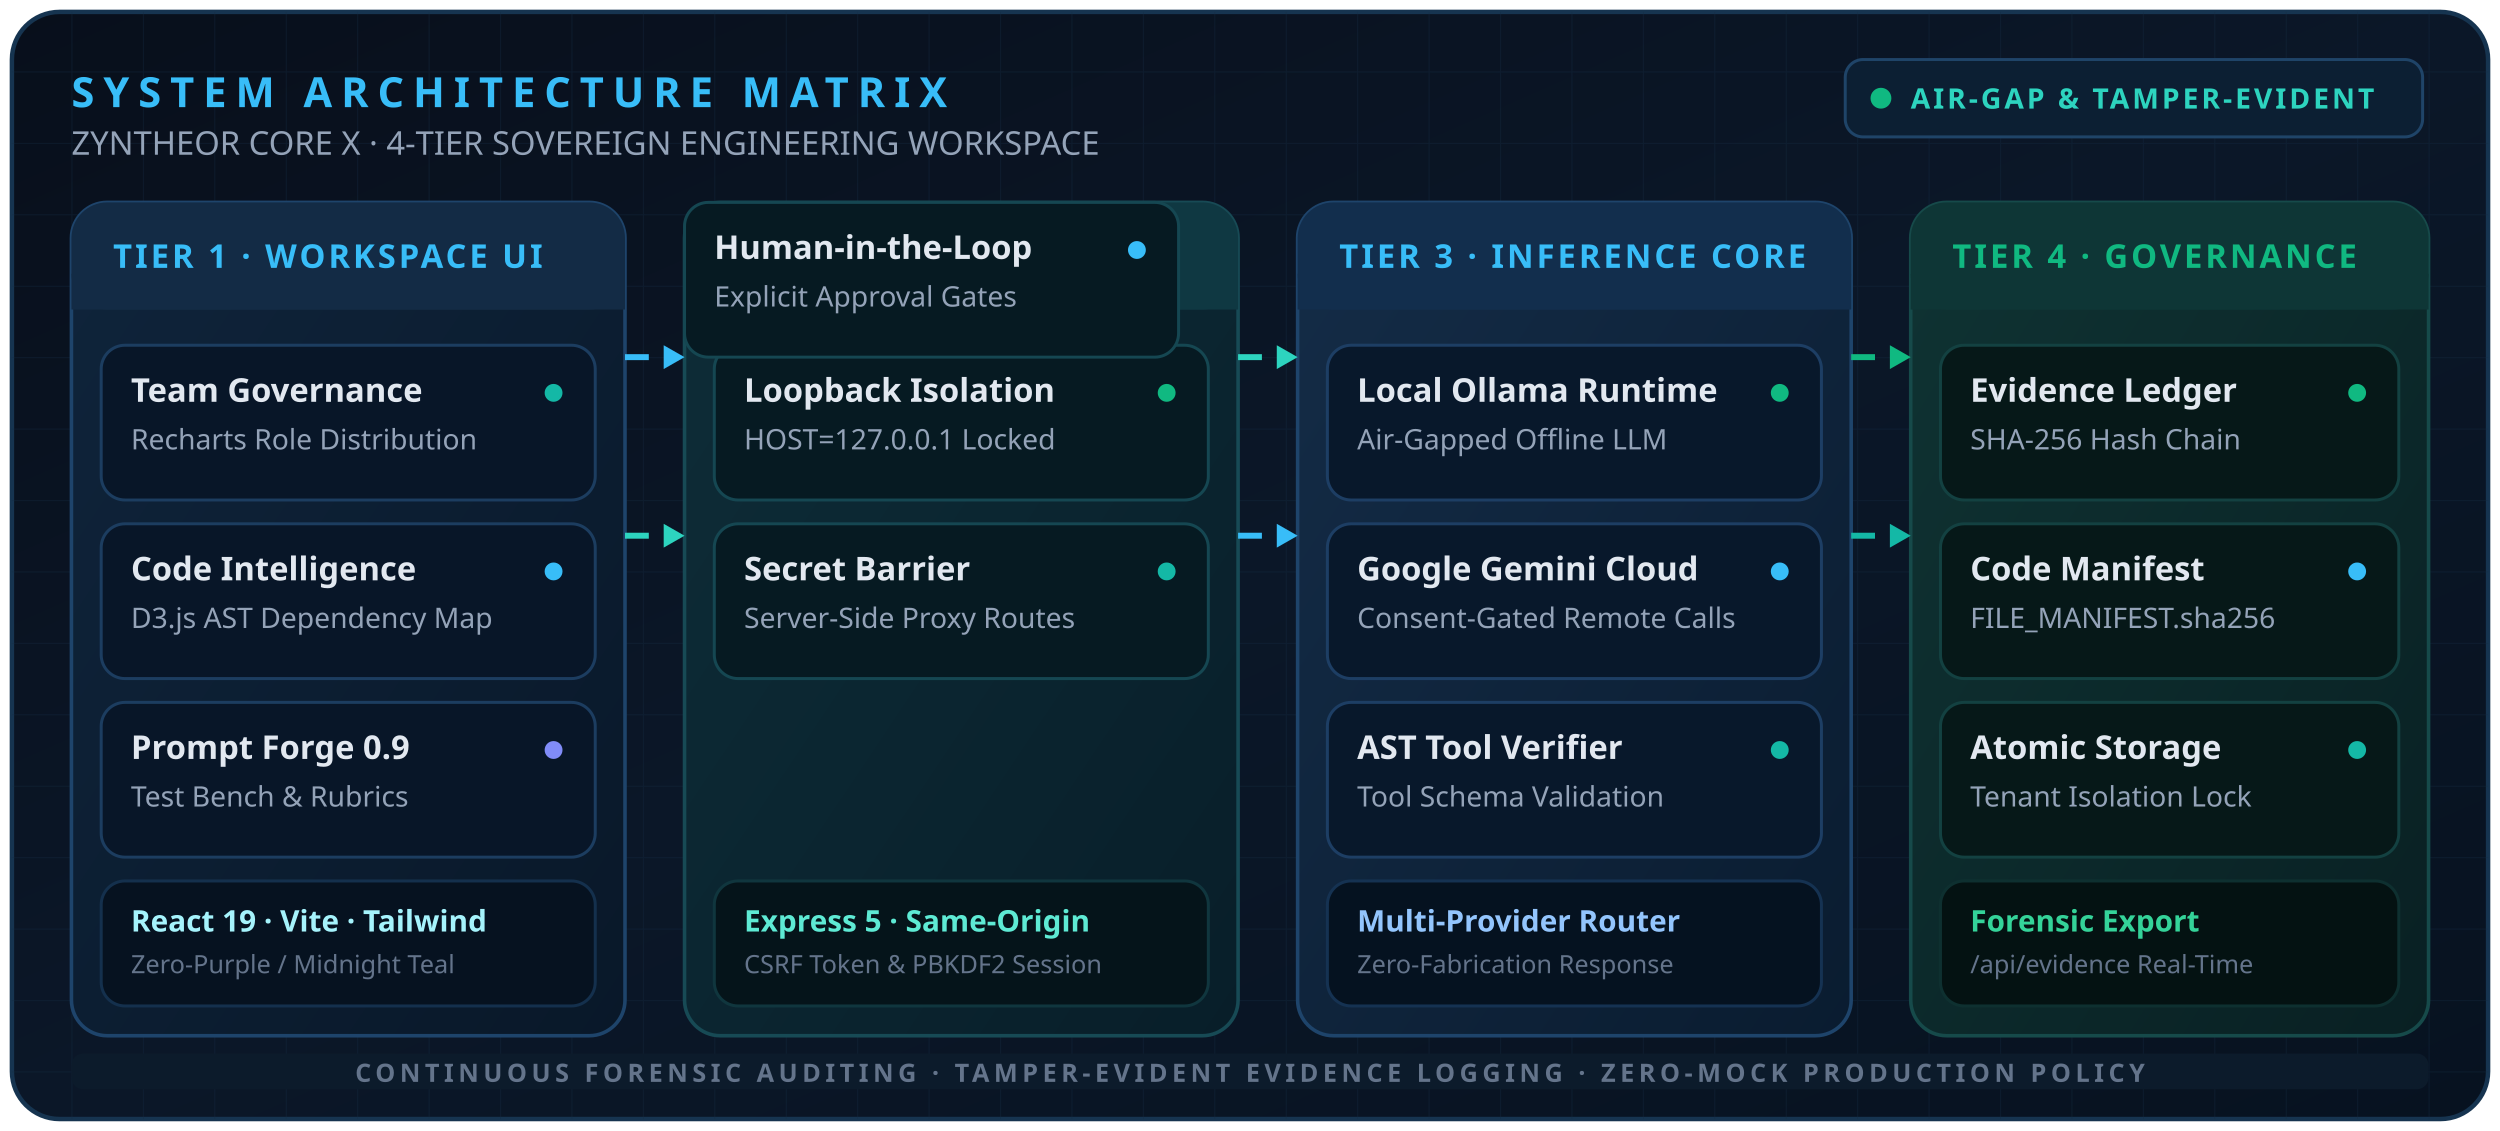
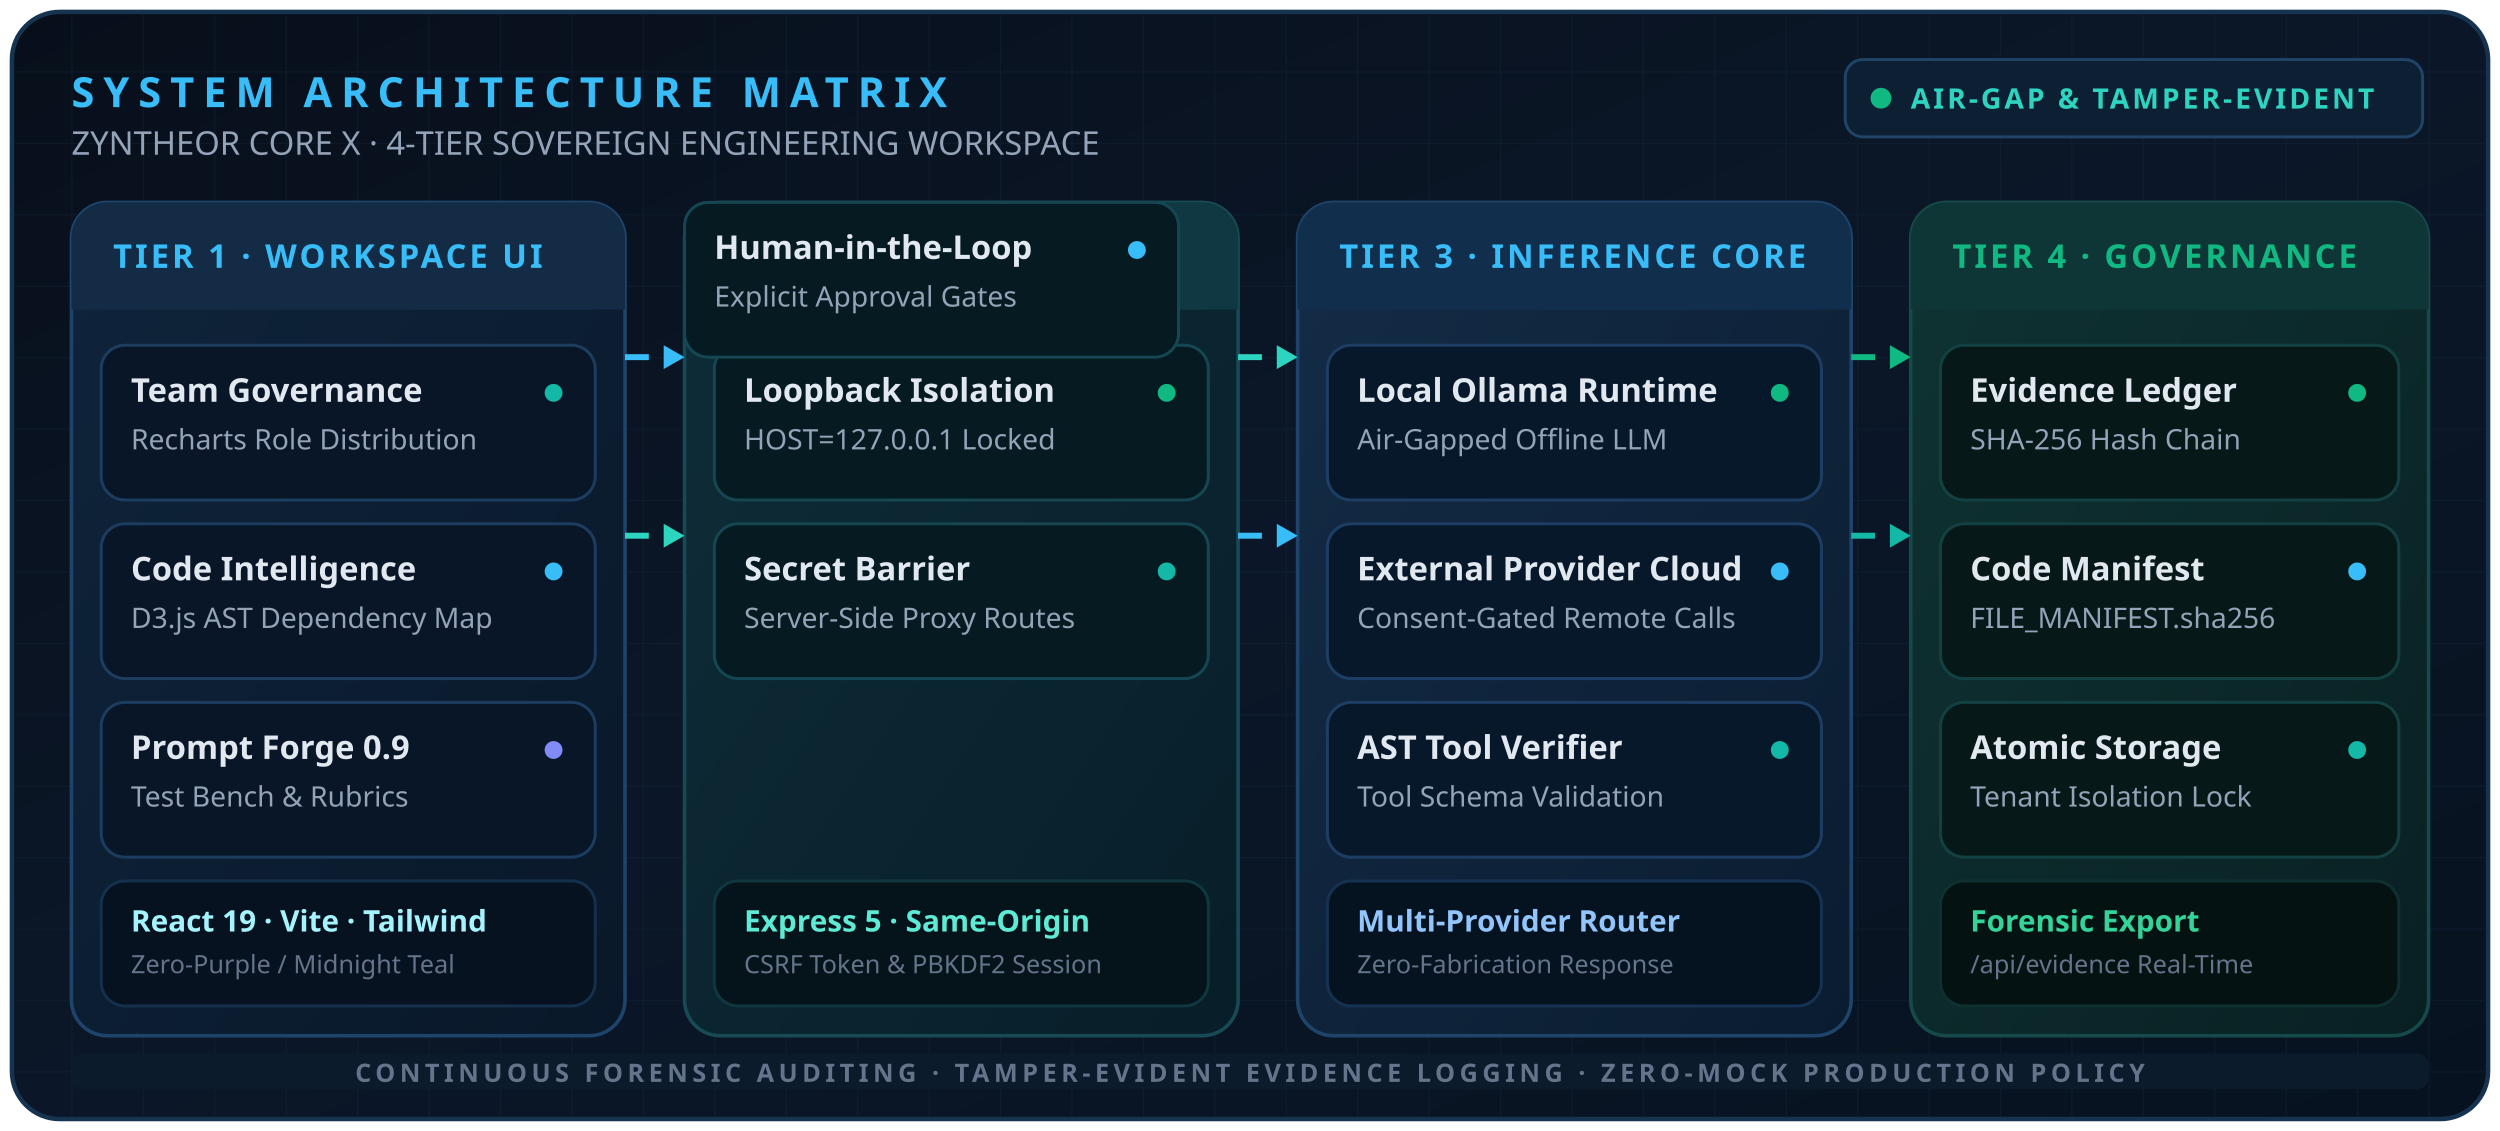
<svg xmlns="http://www.w3.org/2000/svg" viewBox="0 0 840 380" width="840" height="380" role="img" aria-label="ZYNTHEOR AI ENGINE Multi-Tier Sovereign Architecture">
  <defs>
    <linearGradient id="arch-bg" x1="0%" y1="0%" x2="100%" y2="100%">
      <stop offset="0%" stop-color="#080F1B" />
      <stop offset="50%" stop-color="#0B1728" />
      <stop offset="100%" stop-color="#071220" />
    </linearGradient>
    <linearGradient id="layer-card-1" x1="0%" y1="0%" x2="100%" y2="100%">
      <stop offset="0%" stop-color="#0F243B" />
      <stop offset="100%" stop-color="#091829" />
    </linearGradient>
    <linearGradient id="layer-card-2" x1="0%" y1="0%" x2="100%" y2="100%">
      <stop offset="0%" stop-color="#0E2D38" />
      <stop offset="100%" stop-color="#081E29" />
    </linearGradient>
    <linearGradient id="layer-card-3" x1="0%" y1="0%" x2="100%" y2="100%">
      <stop offset="0%" stop-color="#142C47" />
      <stop offset="100%" stop-color="#0A1C30" />
    </linearGradient>
    <linearGradient id="layer-card-4" x1="0%" y1="0%" x2="100%" y2="100%">
      <stop offset="0%" stop-color="#0F3333" />
      <stop offset="100%" stop-color="#092023" />
    </linearGradient>
    <linearGradient id="flow-line-glow" x1="0%" y1="0%" x2="100%" y2="0%">
      <stop offset="0%" stop-color="#14B8A6" />
      <stop offset="50%" stop-color="#38BDF8" />
      <stop offset="100%" stop-color="#10B981" />
    </linearGradient>
    <filter id="arch-glow" x="-20%" y="-20%" width="140%" height="140%">
      <feGaussianBlur stdDeviation="3" result="blur" />
      <feMerge>
        <feMergeNode in="blur" />
        <feMergeNode in="SourceGraphic" />
      </feMerge>
    </filter>
    <pattern id="arch-grid" width="24" height="24" patternUnits="userSpaceOnUse">
      <path d="M 24 0 L 0 0 0 24" fill="none" stroke="#162D44" stroke-width="0.7" stroke-opacity="0.35" />
    </pattern>
  </defs>
  <style>
    @keyframes pulse-flow {
      0% { stroke-dashoffset: 80; }
      100% { stroke-dashoffset: 0; }
    }
    .flow-bus {
      stroke-dasharray: 8 12;
      animation: pulse-flow 3s linear infinite;
    }
    @media (prefers-reduced-motion: reduce) {
      .flow-bus { animation: none; }
    }
  </style>
  <rect x="4" y="4" width="832" height="372" rx="16" fill="url(#arch-bg)" stroke="#163450" stroke-width="1.5" />
  <rect x="4" y="4" width="832" height="372" rx="16" fill="url(#arch-grid)" />
  <g transform="translate(24, 20)">
    <text x="0" y="16" font-family="'Noto Sans Thai','Segoe UI',sans-serif" font-size="14" font-weight="800" letter-spacing="3" fill="#38BDF8">SYSTEM ARCHITECTURE MATRIX</text>
    <text x="0" y="32" font-family="'Noto Sans Thai','Segoe UI',sans-serif" font-size="11" fill="#94A3B8">ZYNTHEOR CORE X · 4-TIER SOVEREIGN ENGINEERING WORKSPACE</text>
  </g>
  <g transform="translate(620, 20)">
    <rect x="0" y="0" width="194" height="26" rx="6" fill="#0C1F33" stroke="#1F4468" stroke-width="1" />
    <circle cx="12" cy="13" r="3.5" fill="#10B981" />
    <text x="22" y="16.5" font-family="'Segoe UI',sans-serif" font-size="9.5" font-weight="700" letter-spacing="1" fill="#2DD4BF">AIR-GAP &amp; TAMPER-EVIDENT</text>
  </g>
  <g transform="translate(24, 68)">
    <rect x="0" y="0" width="186" height="280" rx="12" fill="url(#layer-card-1)" stroke="#1E446B" stroke-width="1.2" />
    <rect x="0" y="0" width="186" height="36" rx="12" fill="#132B45" />
    <rect x="0" y="24" width="186" height="12" fill="#132B45" />
    <text x="14" y="22" font-family="'Segoe UI',sans-serif" font-size="11" font-weight="700" letter-spacing="1" fill="#38BDF8">TIER 1 · WORKSPACE UI</text>
    <g transform="translate(10, 48)">
      <rect x="0" y="0" width="166" height="52" rx="8" fill="#081628" stroke="#1C3D60" stroke-width="1" />
      <text x="10" y="19" font-family="'Segoe UI',sans-serif" font-size="11" font-weight="700" fill="#E2E8F0">Team Governance</text>
      <text x="10" y="35" font-family="'Noto Sans Thai','Segoe UI',sans-serif" font-size="9.5" fill="#94A3B8">Recharts Role Distribution</text>
      <circle cx="152" cy="16" r="3" fill="#14B8A6" />
    </g>
    <g transform="translate(10, 108)">
      <rect x="0" y="0" width="166" height="52" rx="8" fill="#081628" stroke="#1C3D60" stroke-width="1" />
      <text x="10" y="19" font-family="'Segoe UI',sans-serif" font-size="11" font-weight="700" fill="#E2E8F0">Code Intelligence</text>
      <text x="10" y="35" font-family="'Noto Sans Thai','Segoe UI',sans-serif" font-size="9.5" fill="#94A3B8">D3.js AST Dependency Map</text>
      <circle cx="152" cy="16" r="3" fill="#38BDF8" />
    </g>
    <g transform="translate(10, 168)">
      <rect x="0" y="0" width="166" height="52" rx="8" fill="#081628" stroke="#1C3D60" stroke-width="1" />
      <text x="10" y="19" font-family="'Segoe UI',sans-serif" font-size="11" font-weight="700" fill="#E2E8F0">Prompt Forge 0.9</text>
      <text x="10" y="35" font-family="'Noto Sans Thai','Segoe UI',sans-serif" font-size="9.5" fill="#94A3B8">Test Bench &amp; Rubrics</text>
      <circle cx="152" cy="16" r="3" fill="#818CF8" />
    </g>
    <g transform="translate(10, 228)">
      <rect x="0" y="0" width="166" height="42" rx="8" fill="#061220" stroke="#14304D" stroke-width="1" />
      <text x="10" y="17" font-family="'Segoe UI',sans-serif" font-size="10" font-weight="700" fill="#A5F3FC">React 19 · Vite · Tailwind</text>
      <text x="10" y="31" font-family="'Segoe UI',sans-serif" font-size="8.5" fill="#64748B">Zero-Purple / Midnight Teal</text>
    </g>
  </g>
  <g transform="translate(230, 68)">
    <rect x="0" y="0" width="186" height="280" rx="12" fill="url(#layer-card-2)" stroke="#174A55" stroke-width="1.2" />
    <rect x="0" y="0" width="186" height="36" rx="12" fill="#0F3842" />
    <rect x="0" y="24" width="186" height="12" fill="#0F3842" />
    <text x="14" y="22" font-family="'Segoe UI',sans-serif" font-size="11" font-weight="700" letter-spacing="1" fill="#2DD4BF">TIER 2 · SECURITY GATE</text>
    <g transform="translate(10, 48)">
      <rect x="0" y="0" width="166" height="52" rx="8" fill="#061A22" stroke="#154752" stroke-width="1" />
      <text x="10" y="19" font-family="'Segoe UI',sans-serif" font-size="11" font-weight="700" fill="#E2E8F0">Loopback Isolation</text>
      <text x="10" y="35" font-family="'Segoe UI',sans-serif" font-size="9.5" fill="#94A3B8">HOST=127.0.0.1 Locked</text>
      <circle cx="152" cy="16" r="3" fill="#10B981" />
    </g>
    <g transform="translate(10, 108)">
      <rect x="0" y="0" width="166" height="52" rx="8" fill="#061A22" stroke="#154752" stroke-width="1" />
      <text x="10" y="19" font-family="'Segoe UI',sans-serif" font-size="11" font-weight="700" fill="#E2E8F0">Secret Barrier</text>
      <text x="10" y="35" font-family="'Segoe UI',sans-serif" font-size="9.5" fill="#94A3B8">Server-Side Proxy Routes</text>
      <circle cx="152" cy="16" r="3" fill="#14B8A6" />
    </g>
    <g transform="translate(10, 108 + 60)">
      <rect x="0" y="0" width="166" height="52" rx="8" fill="#061A22" stroke="#154752" stroke-width="1" />
      <text x="10" y="19" font-family="'Segoe UI',sans-serif" font-size="11" font-weight="700" fill="#E2E8F0">Human-in-the-Loop</text>
      <text x="10" y="35" font-family="'Segoe UI',sans-serif" font-size="9.5" fill="#94A3B8">Explicit Approval Gates</text>
      <circle cx="152" cy="16" r="3" fill="#38BDF8" />
    </g>
    <g transform="translate(10, 228)">
      <rect x="0" y="0" width="166" height="42" rx="8" fill="#05141A" stroke="#10363E" stroke-width="1" />
      <text x="10" y="17" font-family="'Segoe UI',sans-serif" font-size="10" font-weight="700" fill="#5EEAD4">Express 5 · Same-Origin</text>
      <text x="10" y="31" font-family="'Segoe UI',sans-serif" font-size="8.5" fill="#64748B">CSRF Token &amp; PBKDF2 Session</text>
    </g>
  </g>
  <g transform="translate(436, 68)">
    <rect x="0" y="0" width="186" height="280" rx="12" fill="url(#layer-card-3)" stroke="#1E446B" stroke-width="1.2" />
    <rect x="0" y="0" width="186" height="36" rx="12" fill="#122E4D" />
    <rect x="0" y="24" width="186" height="12" fill="#122E4D" />
    <text x="14" y="22" font-family="'Segoe UI',sans-serif" font-size="11" font-weight="700" letter-spacing="1" fill="#38BDF8">TIER 3 · INFERENCE CORE</text>
    <g transform="translate(10, 48)">
      <rect x="0" y="0" width="166" height="52" rx="8" fill="#08182B" stroke="#1D3E64" stroke-width="1" />
      <text x="10" y="19" font-family="'Segoe UI',sans-serif" font-size="11" font-weight="700" fill="#E2E8F0">Local Ollama Runtime</text>
      <text x="10" y="35" font-family="'Segoe UI',sans-serif" font-size="9.5" fill="#94A3B8">Air-Gapped Offline LLM</text>
      <circle cx="152" cy="16" r="3" fill="#10B981" />
    </g>
    <g transform="translate(10, 108)">
      <rect x="0" y="0" width="166" height="52" rx="8" fill="#08182B" stroke="#1D3E64" stroke-width="1" />
-       <text x="10" y="19" font-family="'Segoe UI',sans-serif" font-size="11" font-weight="700" fill="#E2E8F0">Google Gemini Cloud</text>
+       <text x="10" y="19" font-family="'Segoe UI',sans-serif" font-size="11" font-weight="700" fill="#E2E8F0">External Provider Cloud</text>
      <text x="10" y="35" font-family="'Segoe UI',sans-serif" font-size="9.5" fill="#94A3B8">Consent-Gated Remote Calls</text>
      <circle cx="152" cy="16" r="3" fill="#38BDF8" />
    </g>
    <g transform="translate(10, 168)">
      <rect x="0" y="0" width="166" height="52" rx="8" fill="#08182B" stroke="#1D3E64" stroke-width="1" />
      <text x="10" y="19" font-family="'Segoe UI',sans-serif" font-size="11" font-weight="700" fill="#E2E8F0">AST Tool Verifier</text>
      <text x="10" y="35" font-family="'Segoe UI',sans-serif" font-size="9.5" fill="#94A3B8">Tool Schema Validation</text>
      <circle cx="152" cy="16" r="3" fill="#14B8A6" />
    </g>
    <g transform="translate(10, 228)">
      <rect x="0" y="0" width="166" height="42" rx="8" fill="#051220" stroke="#153252" stroke-width="1" />
      <text x="10" y="17" font-family="'Segoe UI',sans-serif" font-size="10" font-weight="700" fill="#93C5FD">Multi-Provider Router</text>
      <text x="10" y="31" font-family="'Segoe UI',sans-serif" font-size="8.5" fill="#64748B">Zero-Fabrication Response</text>
    </g>
  </g>
  <g transform="translate(642, 68)">
    <rect x="0" y="0" width="174" height="280" rx="12" fill="url(#layer-card-4)" stroke="#164A4A" stroke-width="1.2" />
    <rect x="0" y="0" width="174" height="36" rx="12" fill="#0E3636" />
    <rect x="0" y="24" width="174" height="12" fill="#0E3636" />
    <text x="14" y="22" font-family="'Segoe UI',sans-serif" font-size="11" font-weight="700" letter-spacing="1" fill="#10B981">TIER 4 · GOVERNANCE</text>
    <g transform="translate(10, 48)">
      <rect x="0" y="0" width="154" height="52" rx="8" fill="#061818" stroke="#134141" stroke-width="1" />
      <text x="10" y="19" font-family="'Segoe UI',sans-serif" font-size="11" font-weight="700" fill="#E2E8F0">Evidence Ledger</text>
      <text x="10" y="35" font-family="'Segoe UI',sans-serif" font-size="9.5" fill="#94A3B8">SHA-256 Hash Chain</text>
      <circle cx="140" cy="16" r="3" fill="#10B981" />
    </g>
    <g transform="translate(10, 108)">
      <rect x="0" y="0" width="154" height="52" rx="8" fill="#061818" stroke="#134141" stroke-width="1" />
      <text x="10" y="19" font-family="'Segoe UI',sans-serif" font-size="11" font-weight="700" fill="#E2E8F0">Code Manifest</text>
      <text x="10" y="35" font-family="'Segoe UI',sans-serif" font-size="9.5" fill="#94A3B8">FILE_MANIFEST.sha256</text>
      <circle cx="140" cy="16" r="3" fill="#38BDF8" />
    </g>
    <g transform="translate(10, 168)">
      <rect x="0" y="0" width="154" height="52" rx="8" fill="#061818" stroke="#134141" stroke-width="1" />
      <text x="10" y="19" font-family="'Segoe UI',sans-serif" font-size="11" font-weight="700" fill="#E2E8F0">Atomic Storage</text>
      <text x="10" y="35" font-family="'Segoe UI',sans-serif" font-size="9.5" fill="#94A3B8">Tenant Isolation Lock</text>
      <circle cx="140" cy="16" r="3" fill="#14B8A6" />
    </g>
    <g transform="translate(10, 228)">
      <rect x="0" y="0" width="154" height="42" rx="8" fill="#041212" stroke="#0E3030" stroke-width="1" />
      <text x="10" y="17" font-family="'Segoe UI',sans-serif" font-size="10" font-weight="700" fill="#34D399">Forensic Export</text>
      <text x="10" y="31" font-family="'Segoe UI',sans-serif" font-size="8.5" fill="#64748B">/api/evidence Real-Time</text>
    </g>
  </g>
  <line x1="210" y1="120" x2="230" y2="120" stroke="#38BDF8" stroke-width="2" class="flow-bus" />
  <polygon points="230,120 223,116 223,124" fill="#38BDF8" />
  <line x1="210" y1="180" x2="230" y2="180" stroke="#2DD4BF" stroke-width="2" class="flow-bus" />
  <polygon points="230,180 223,176 223,184" fill="#2DD4BF" />
  <line x1="416" y1="120" x2="436" y2="120" stroke="#2DD4BF" stroke-width="2" class="flow-bus" />
  <polygon points="436,120 429,116 429,124" fill="#2DD4BF" />
  <line x1="416" y1="180" x2="436" y2="180" stroke="#38BDF8" stroke-width="2" class="flow-bus" />
  <polygon points="436,180 429,176 429,184" fill="#38BDF8" />
  <line x1="622" y1="120" x2="642" y2="120" stroke="#10B981" stroke-width="2" class="flow-bus" />
  <polygon points="642,120 635,116 635,124" fill="#10B981" />
  <line x1="622" y1="180" x2="642" y2="180" stroke="#14B8A6" stroke-width="2" class="flow-bus" />
  <polygon points="642,180 635,176 635,184" fill="#14B8A6" />
  <rect x="24" y="354" width="792" height="12" rx="4" fill="#0C1B2B" />
  <text x="420" y="363.5" text-anchor="middle" font-family="'Segoe UI',sans-serif" font-size="8.5" font-weight="600" letter-spacing="1.5" fill="#64748B">CONTINUOUS FORENSIC AUDITING · TAMPER-EVIDENT EVIDENCE LOGGING · ZERO-MOCK PRODUCTION POLICY</text>
</svg>
